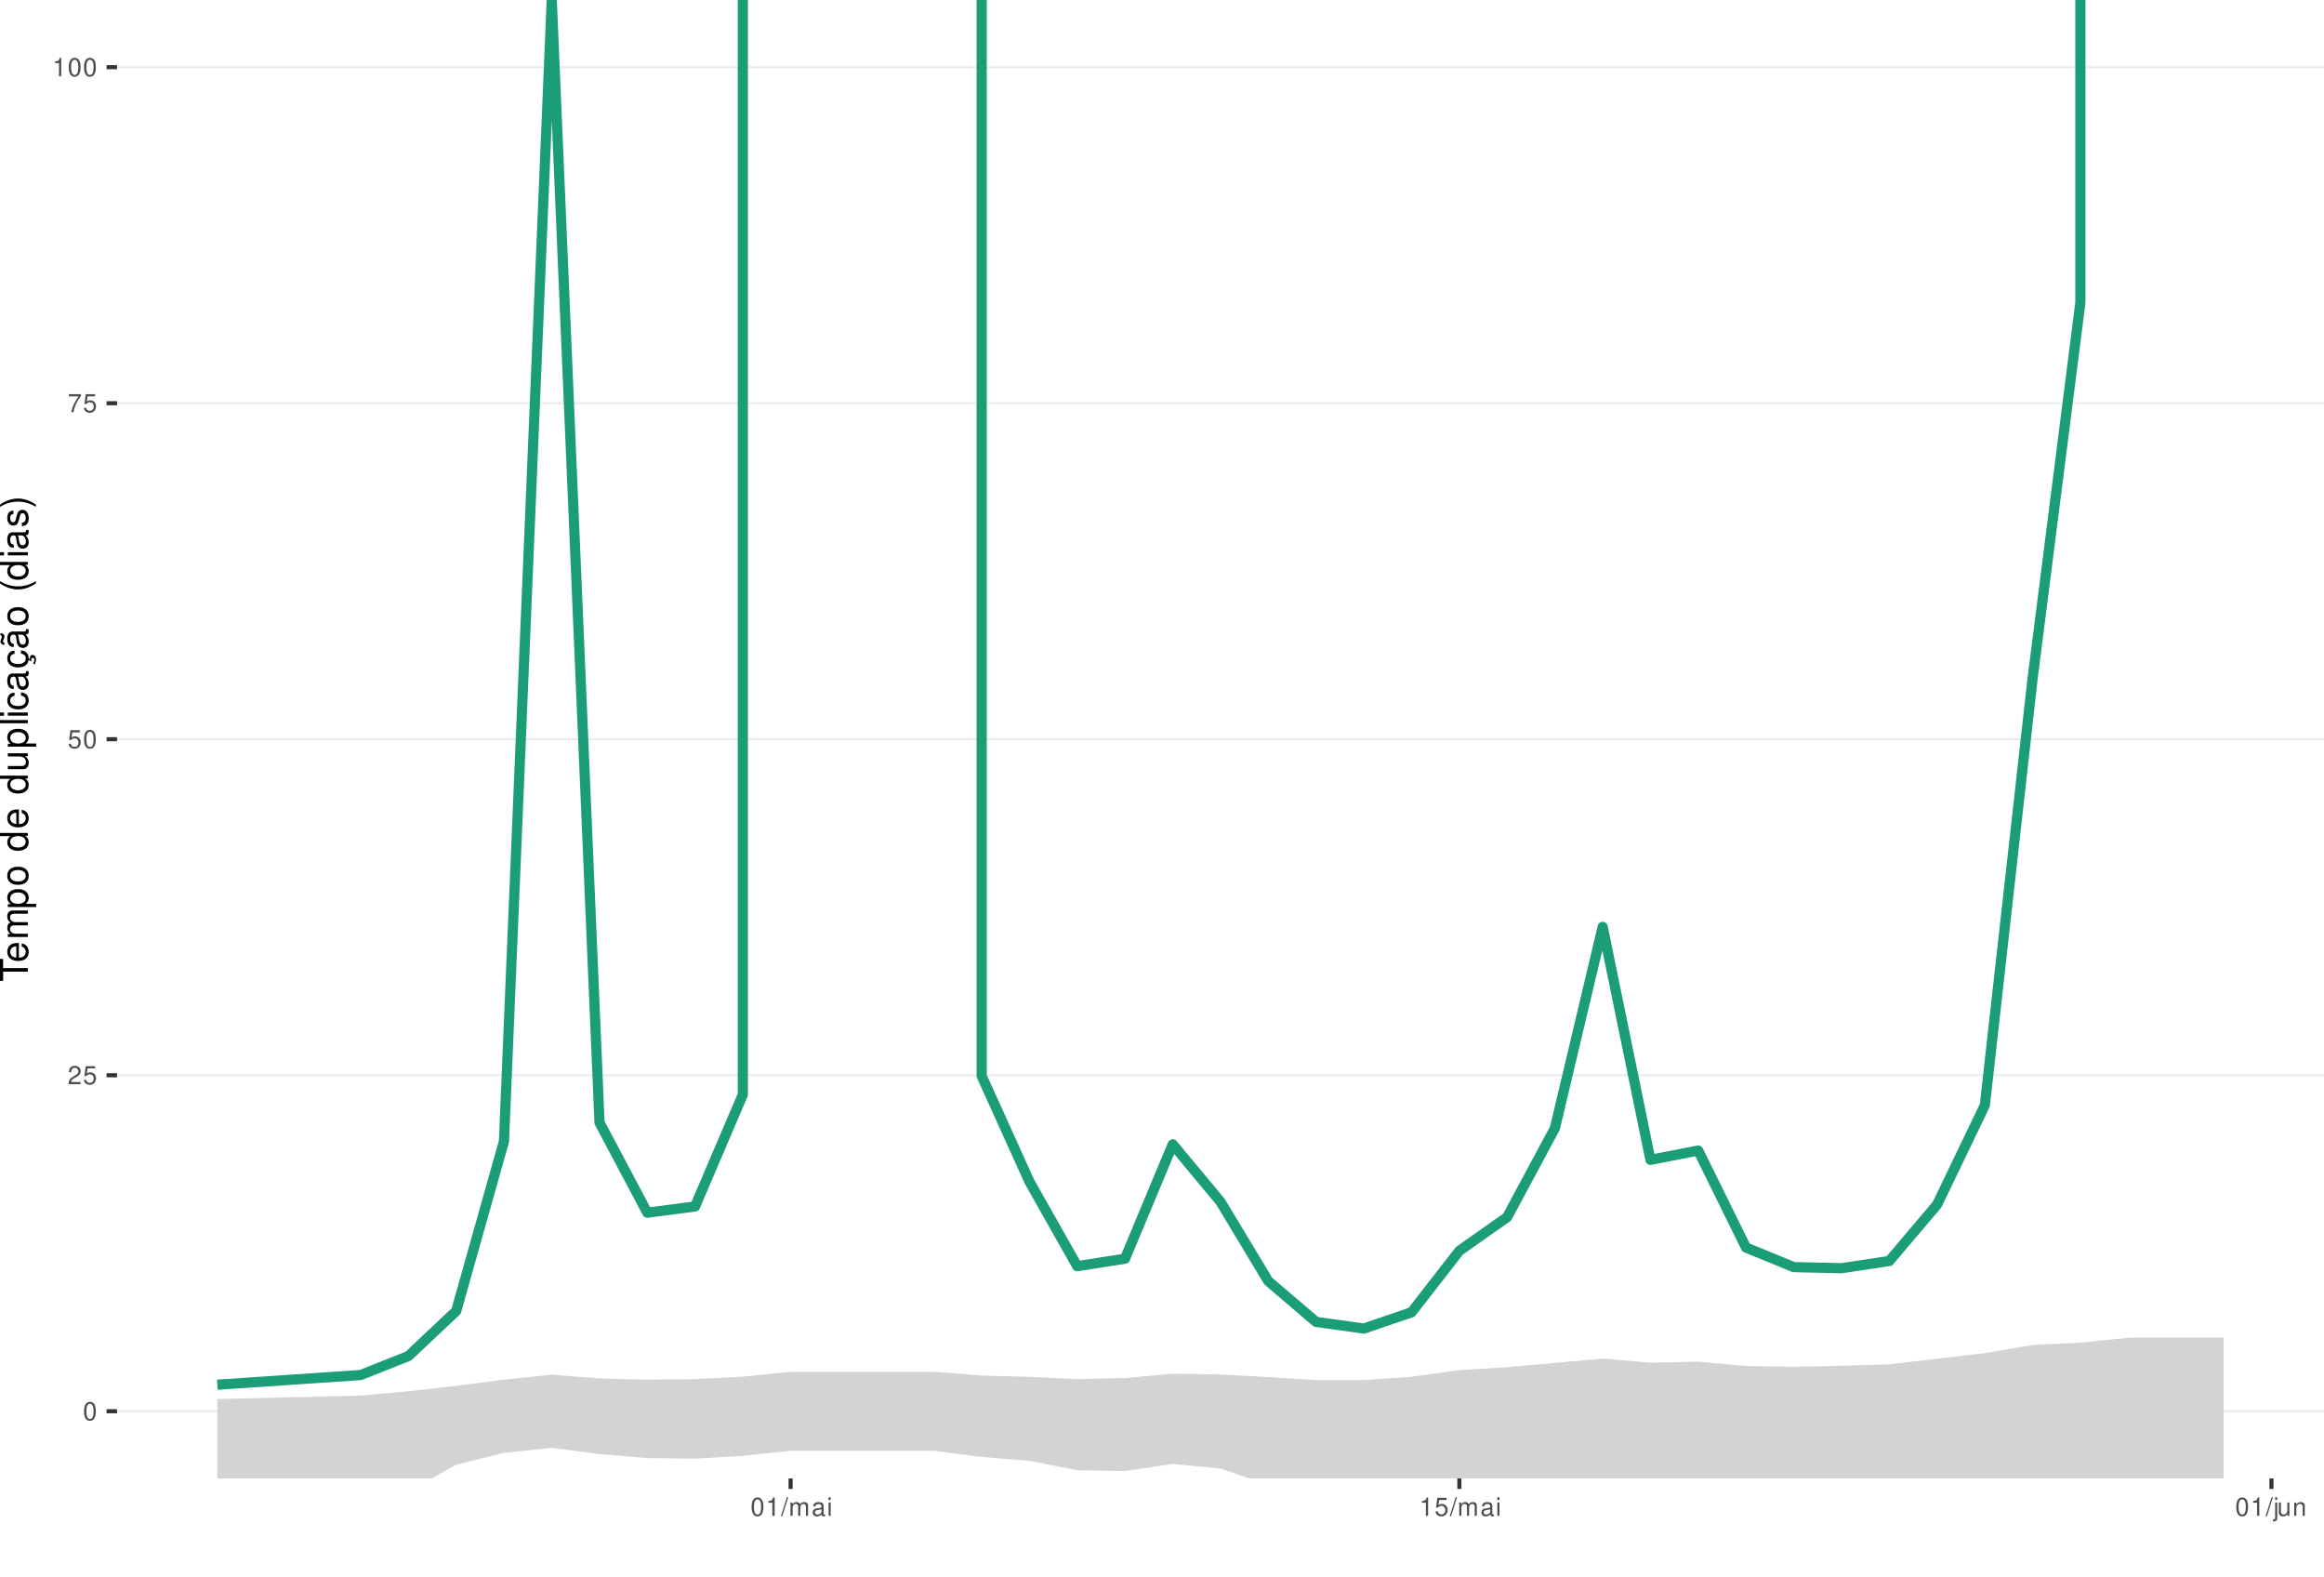
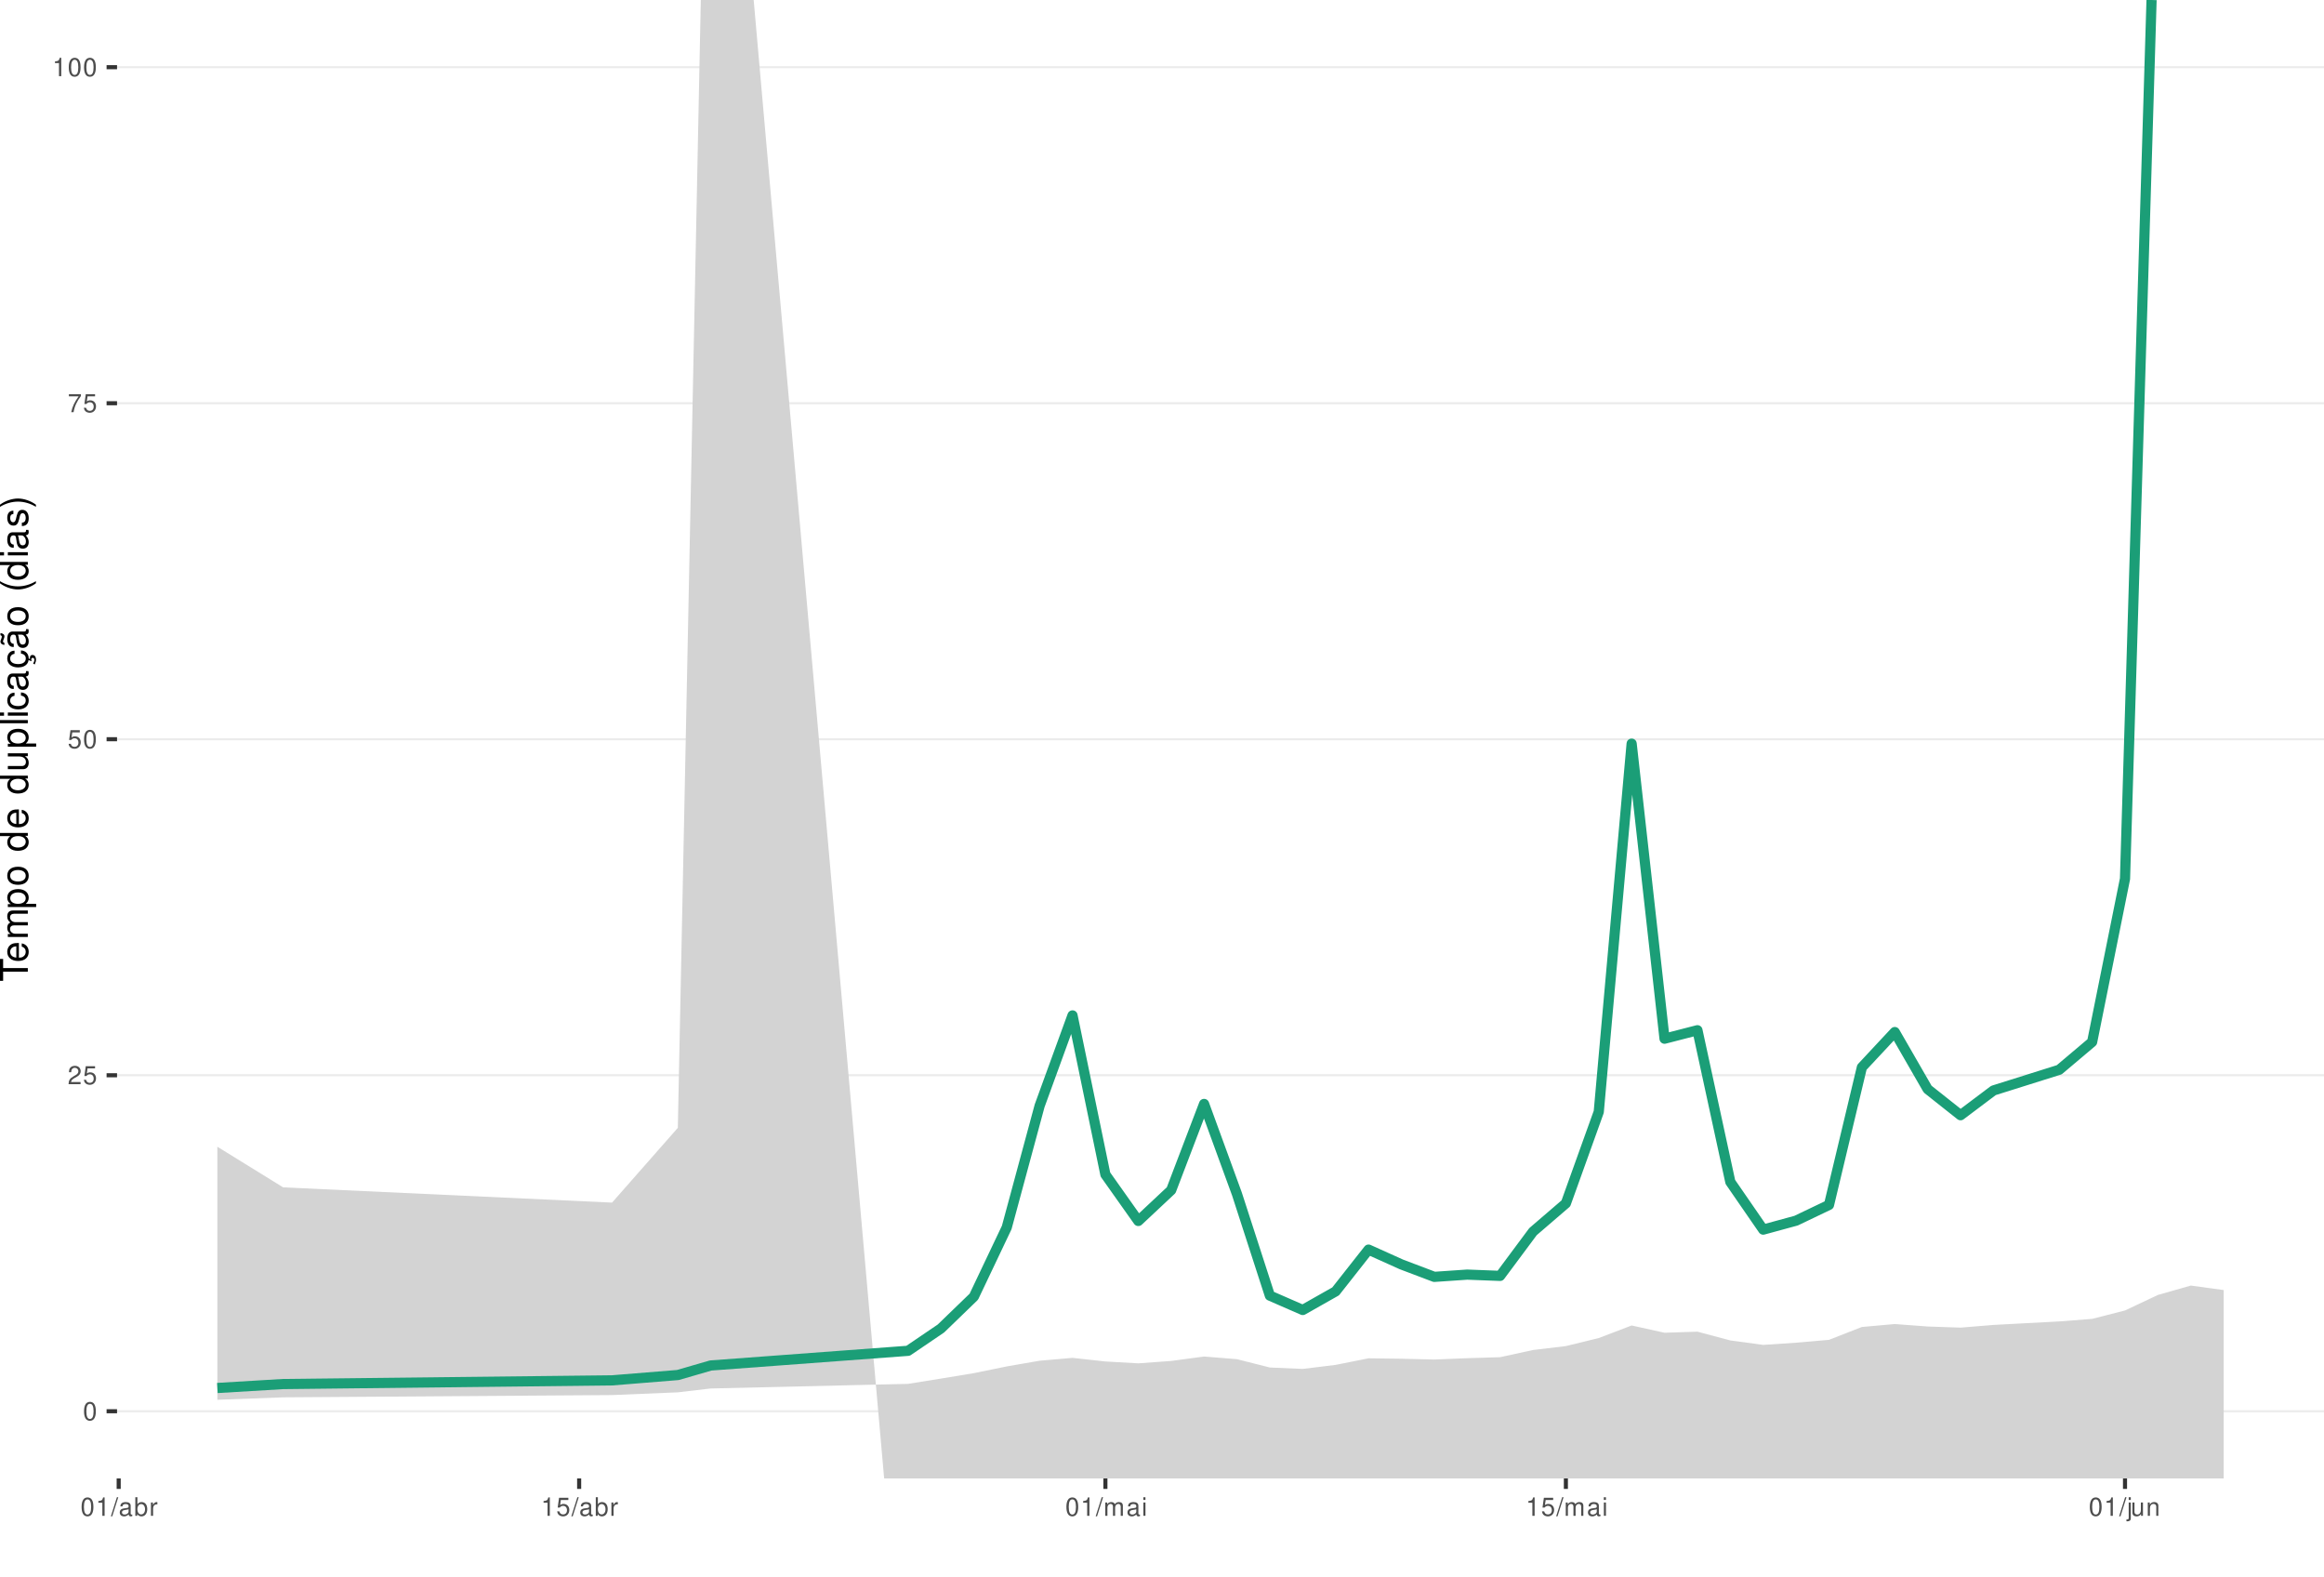
<svg xmlns="http://www.w3.org/2000/svg" xmlns:xlink="http://www.w3.org/1999/xlink" width="609pt" height="413pt" viewBox="0 0 609 413" version="1.1">
  <defs>
    <g>
      <symbol overflow="visible" id="glyph0-0">
        <path style="stroke:none;" d="" />
      </symbol>
      <symbol overflow="visible" id="glyph0-1">
        <path style="stroke:none;" d="M 1.828 -4.812 C 1.391 -4.812 0.984 -4.609 0.75 -4.281 C 0.438 -3.859 0.281 -3.219 0.281 -2.328 C 0.281 -0.703 0.812 0.156 1.828 0.156 C 2.828 0.156 3.375 -0.703 3.375 -2.297 C 3.375 -3.219 3.234 -3.844 2.922 -4.281 C 2.672 -4.625 2.281 -4.812 1.828 -4.812 Z M 1.828 -4.297 C 2.469 -4.297 2.781 -3.641 2.781 -2.344 C 2.781 -0.969 2.469 -0.328 1.812 -0.328 C 1.203 -0.328 0.891 -1 0.891 -2.328 C 0.891 -3.641 1.203 -4.297 1.828 -4.297 Z M 1.828 -4.297 " />
      </symbol>
      <symbol overflow="visible" id="glyph0-2">
        <path style="stroke:none;" d="M 3.375 -0.578 L 0.891 -0.578 C 0.938 -0.984 1.156 -1.234 1.734 -1.578 L 2.406 -1.953 C 3.062 -2.328 3.406 -2.812 3.406 -3.406 C 3.406 -3.812 3.234 -4.188 2.969 -4.438 C 2.688 -4.688 2.344 -4.812 1.891 -4.812 C 1.297 -4.812 0.844 -4.594 0.578 -4.188 C 0.422 -3.938 0.344 -3.641 0.328 -3.141 L 0.922 -3.141 C 0.938 -3.469 0.984 -3.672 1.062 -3.828 C 1.219 -4.125 1.516 -4.297 1.875 -4.297 C 2.406 -4.297 2.797 -3.906 2.797 -3.391 C 2.797 -3.016 2.578 -2.672 2.156 -2.438 L 1.547 -2.078 C 0.562 -1.516 0.281 -1.062 0.219 0 L 3.375 0 Z M 3.375 -0.578 " />
      </symbol>
      <symbol overflow="visible" id="glyph0-3">
        <path style="stroke:none;" d="M 3.172 -4.719 L 0.734 -4.719 L 0.375 -2.156 L 0.922 -2.156 C 1.188 -2.469 1.422 -2.594 1.797 -2.594 C 2.422 -2.594 2.812 -2.156 2.812 -1.453 C 2.812 -0.781 2.422 -0.359 1.781 -0.359 C 1.266 -0.359 0.953 -0.625 0.812 -1.156 L 0.234 -1.156 C 0.312 -0.766 0.375 -0.578 0.516 -0.406 C 0.781 -0.047 1.266 0.156 1.797 0.156 C 2.75 0.156 3.422 -0.547 3.422 -1.531 C 3.422 -2.469 2.797 -3.109 1.891 -3.109 C 1.562 -3.109 1.297 -3.016 1.016 -2.828 L 1.203 -4.141 L 3.172 -4.141 Z M 3.172 -4.719 " />
      </symbol>
      <symbol overflow="visible" id="glyph0-4">
        <path style="stroke:none;" d="M 3.469 -4.719 L 0.312 -4.719 L 0.312 -4.141 L 2.859 -4.141 C 1.734 -2.531 1.266 -1.547 0.922 0 L 1.547 0 C 1.797 -1.516 2.391 -2.812 3.469 -4.234 Z M 3.469 -4.719 " />
      </symbol>
      <symbol overflow="visible" id="glyph0-5">
        <path style="stroke:none;" d="M 1.719 -3.422 L 1.719 0 L 2.312 0 L 2.312 -4.812 L 1.922 -4.812 C 1.719 -4.078 1.578 -3.969 0.672 -3.859 L 0.672 -3.422 Z M 1.719 -3.422 " />
      </symbol>
      <symbol overflow="visible" id="glyph0-6">
        <path style="stroke:none;" d="M 1.531 -4.859 L -0.047 0.141 L 0.312 0.141 L 1.891 -4.859 Z M 1.531 -4.859 " />
      </symbol>
      <symbol overflow="visible" id="glyph0-7">
+         <path style="stroke:none;" d="M 3.562 -0.328 C 3.5 -0.312 3.469 -0.312 3.438 -0.312 C 3.25 -0.312 3.141 -0.406 3.141 -0.578 L 3.141 -2.641 C 3.141 -3.25 2.688 -3.594 1.828 -3.594 C 1.312 -3.594 0.906 -3.438 0.672 -3.188 C 0.516 -3 0.453 -2.797 0.438 -2.453 L 0.984 -2.453 C 1.031 -2.875 1.297 -3.078 1.812 -3.078 C 2.312 -3.078 2.594 -2.891 2.594 -2.562 L 2.594 -2.406 C 2.578 -2.172 2.469 -2.078 2.016 -2.031 C 1.219 -1.922 1.109 -1.891 0.891 -1.812 C 0.484 -1.641 0.281 -1.328 0.281 -0.875 C 0.281 -0.25 0.719 0.156 1.422 0.156 C 1.859 0.156 2.219 0 2.609 -0.359 C 2.656 0 2.828 0.156 3.188 0.156 C 3.297 0.156 3.375 0.141 3.562 0.094 Z M 2.594 -1.094 C 2.594 -0.906 2.531 -0.797 2.375 -0.641 C 2.141 -0.438 1.875 -0.328 1.547 -0.328 C 1.109 -0.328 0.859 -0.547 0.859 -0.891 C 0.859 -1.266 1.094 -1.438 1.703 -1.531 C 2.297 -1.609 2.406 -1.641 2.594 -1.719 Z M 2.594 -1.094 " />
+       </symbol>
+       <symbol overflow="visible" id="glyph0-8">
+         <path style="stroke:none;" d="M 0.359 -4.859 L 0.359 0 L 0.859 0 L 0.859 -0.453 C 1.125 -0.047 1.484 0.156 1.969 0.156 C 2.875 0.156 3.484 -0.594 3.484 -1.75 C 3.484 -2.891 2.922 -3.594 1.984 -3.594 C 1.516 -3.594 1.172 -3.406 0.906 -3.016 L 0.906 -4.859 Z M 1.891 -3.062 C 2.5 -3.062 2.906 -2.531 2.906 -1.703 C 2.906 -0.906 2.484 -0.359 1.891 -0.359 C 1.297 -0.359 0.906 -0.906 0.906 -1.719 C 0.906 -2.531 1.297 -3.062 1.891 -3.062 Z M 1.891 -3.062 " />
+       </symbol>
+       <symbol overflow="visible" id="glyph0-9">
+         <path style="stroke:none;" d="M 0.453 -3.484 L 0.453 0 L 1.016 0 L 1.016 -1.812 C 1.031 -2.656 1.375 -3.016 2.141 -3 L 2.141 -3.562 C 2.047 -3.578 1.984 -3.594 1.922 -3.594 C 1.562 -3.594 1.297 -3.375 0.969 -2.859 L 0.969 -3.484 Z M 0.453 -3.484 " />
+       </symbol>
+       <symbol overflow="visible" id="glyph0-10">
        <path style="stroke:none;" d="M 0.469 -3.484 L 0.469 0 L 1.031 0 L 1.031 -2.188 C 1.031 -2.703 1.391 -3.109 1.844 -3.109 C 2.25 -3.109 2.484 -2.844 2.484 -2.406 L 2.484 0 L 3.047 0 L 3.047 -2.188 C 3.047 -2.703 3.422 -3.109 3.875 -3.109 C 4.266 -3.109 4.516 -2.844 4.516 -2.406 L 4.516 0 L 5.078 0 L 5.078 -2.609 C 5.078 -3.234 4.719 -3.594 4.062 -3.594 C 3.594 -3.594 3.312 -3.453 2.984 -3.062 C 2.781 -3.422 2.5 -3.594 2.047 -3.594 C 1.578 -3.594 1.266 -3.422 0.984 -3 L 0.984 -3.484 Z M 0.469 -3.484 " />
      </symbol>
-       <symbol overflow="visible" id="glyph0-8">
-         <path style="stroke:none;" d="M 3.562 -0.328 C 3.5 -0.312 3.469 -0.312 3.438 -0.312 C 3.25 -0.312 3.141 -0.406 3.141 -0.578 L 3.141 -2.641 C 3.141 -3.25 2.688 -3.594 1.828 -3.594 C 1.312 -3.594 0.906 -3.438 0.672 -3.188 C 0.516 -3 0.453 -2.797 0.438 -2.453 L 0.984 -2.453 C 1.031 -2.875 1.297 -3.078 1.812 -3.078 C 2.312 -3.078 2.594 -2.891 2.594 -2.562 L 2.594 -2.406 C 2.578 -2.172 2.469 -2.078 2.016 -2.031 C 1.219 -1.922 1.109 -1.891 0.891 -1.812 C 0.484 -1.641 0.281 -1.328 0.281 -0.875 C 0.281 -0.25 0.719 0.156 1.422 0.156 C 1.859 0.156 2.219 0 2.609 -0.359 C 2.656 0 2.828 0.156 3.188 0.156 C 3.297 0.156 3.375 0.141 3.562 0.094 Z M 2.594 -1.094 C 2.594 -0.906 2.531 -0.797 2.375 -0.641 C 2.141 -0.438 1.875 -0.328 1.547 -0.328 C 1.109 -0.328 0.859 -0.547 0.859 -0.891 C 0.859 -1.266 1.094 -1.438 1.703 -1.531 C 2.297 -1.609 2.406 -1.641 2.594 -1.719 Z M 2.594 -1.094 " />
-       </symbol>
-       <symbol overflow="visible" id="glyph0-9">
+       <symbol overflow="visible" id="glyph0-11">
        <path style="stroke:none;" d="M 1 -3.484 L 0.453 -3.484 L 0.453 0 L 1 0 Z M 1 -4.859 L 0.438 -4.859 L 0.438 -4.156 L 1 -4.156 Z M 1 -4.859 " />
      </symbol>
-       <symbol overflow="visible" id="glyph0-10">
+       <symbol overflow="visible" id="glyph0-12">
        <path style="stroke:none;" d="M 0.469 -3.484 L 0.469 0.5 C 0.469 0.859 0.359 0.969 0.016 0.969 C -0.031 0.969 -0.047 0.969 -0.125 0.953 L -0.125 1.438 C -0.047 1.438 -0.016 1.453 0.062 1.453 C 0.688 1.453 1.016 1.203 1.016 0.719 L 1.016 -3.484 Z M 1.016 -4.859 L 0.469 -4.859 L 0.469 -4.156 L 1.016 -4.156 Z M 1.016 -4.859 " />
      </symbol>
-       <symbol overflow="visible" id="glyph0-11">
+       <symbol overflow="visible" id="glyph0-13">
        <path style="stroke:none;" d="M 3.203 0 L 3.203 -3.484 L 2.656 -3.484 L 2.656 -1.516 C 2.656 -0.797 2.281 -0.328 1.703 -0.328 C 1.266 -0.328 0.984 -0.594 0.984 -1.016 L 0.984 -3.484 L 0.438 -3.484 L 0.438 -0.797 C 0.438 -0.219 0.859 0.156 1.547 0.156 C 2.062 0.156 2.391 -0.031 2.703 -0.484 L 2.703 0 Z M 3.203 0 " />
      </symbol>
-       <symbol overflow="visible" id="glyph0-12">
+       <symbol overflow="visible" id="glyph0-14">
        <path style="stroke:none;" d="M 0.469 -3.484 L 0.469 0 L 1.031 0 L 1.031 -1.922 C 1.031 -2.641 1.391 -3.109 1.969 -3.109 C 2.406 -3.109 2.688 -2.828 2.688 -2.422 L 2.688 0 L 3.234 0 L 3.234 -2.641 C 3.234 -3.219 2.812 -3.594 2.141 -3.594 C 1.625 -3.594 1.281 -3.391 0.984 -2.906 L 0.984 -3.484 Z M 0.469 -3.484 " />
      </symbol>
      <symbol overflow="visible" id="glyph1-0">
        <path style="stroke:none;" d="" />
      </symbol>
      <symbol overflow="visible" id="glyph1-1">
        <path style="stroke:none;" d="M -6.469 -3.547 L -6.469 -5.938 L -7.297 -5.938 L -7.297 -0.203 L -6.469 -0.203 L -6.469 -2.609 L 0 -2.609 L 0 -3.547 Z M -6.469 -3.547 " />
      </symbol>
      <symbol overflow="visible" id="glyph1-2">
        <path style="stroke:none;" d="M -2.344 -5.125 C -3.141 -5.125 -3.625 -5.062 -4.016 -4.922 C -4.875 -4.578 -5.391 -3.781 -5.391 -2.797 C -5.391 -1.344 -4.281 -0.406 -2.547 -0.406 C -0.812 -0.406 0.234 -1.297 0.234 -2.781 C 0.234 -3.984 -0.453 -4.812 -1.594 -5.016 L -1.594 -4.188 C -0.906 -3.953 -0.547 -3.484 -0.547 -2.812 C -0.547 -2.281 -0.781 -1.828 -1.219 -1.547 C -1.516 -1.344 -1.812 -1.281 -2.344 -1.266 Z M -3.016 -1.297 C -3.984 -1.359 -4.625 -1.953 -4.625 -2.797 C -4.625 -3.641 -3.953 -4.234 -3.016 -4.234 Z M -3.016 -1.297 " />
      </symbol>
      <symbol overflow="visible" id="glyph1-3">
        <path style="stroke:none;" d="M -5.234 -0.703 L 0 -0.703 L 0 -1.547 L -3.297 -1.547 C -4.047 -1.547 -4.656 -2.094 -4.656 -2.766 C -4.656 -3.391 -4.281 -3.734 -3.609 -3.734 L 0 -3.734 L 0 -4.578 L -3.297 -4.578 C -4.047 -4.578 -4.656 -5.125 -4.656 -5.812 C -4.656 -6.422 -4.266 -6.781 -3.609 -6.781 L 0 -6.781 L 0 -7.625 L -3.938 -7.625 C -4.875 -7.625 -5.391 -7.078 -5.391 -6.094 C -5.391 -5.406 -5.188 -4.984 -4.594 -4.484 C -5.156 -4.188 -5.391 -3.766 -5.391 -3.078 C -5.391 -2.375 -5.125 -1.906 -4.5 -1.469 L -5.234 -1.469 Z M -5.234 -0.703 " />
      </symbol>
      <symbol overflow="visible" id="glyph1-4">
        <path style="stroke:none;" d="M 2.188 -0.547 L 2.188 -1.375 L -0.547 -1.375 C -0.016 -1.812 0.234 -2.312 0.234 -2.984 C 0.234 -4.344 -0.859 -5.234 -2.531 -5.234 C -4.297 -5.234 -5.391 -4.375 -5.391 -2.984 C -5.391 -2.266 -5.062 -1.703 -4.453 -1.312 L -5.234 -1.312 L -5.234 -0.547 Z M -4.609 -2.844 C -4.609 -3.766 -3.797 -4.359 -2.547 -4.359 C -1.359 -4.359 -0.547 -3.75 -0.547 -2.844 C -0.547 -1.953 -1.344 -1.375 -2.578 -1.375 C -3.812 -1.375 -4.609 -1.953 -4.609 -2.844 Z M -4.609 -2.844 " />
      </symbol>
      <symbol overflow="visible" id="glyph1-5">
        <path style="stroke:none;" d="M -5.391 -2.719 C -5.391 -1.234 -4.344 -0.359 -2.578 -0.359 C -0.812 -0.359 0.234 -1.234 0.234 -2.734 C 0.234 -4.203 -0.812 -5.094 -2.547 -5.094 C -4.359 -5.094 -5.391 -4.234 -5.391 -2.719 Z M -4.625 -2.734 C -4.625 -3.672 -3.844 -4.234 -2.547 -4.234 C -1.312 -4.234 -0.547 -3.656 -0.547 -2.734 C -0.547 -1.797 -1.312 -1.234 -2.578 -1.234 C -3.844 -1.234 -4.625 -1.797 -4.625 -2.734 Z M -4.625 -2.734 " />
      </symbol>
      <symbol overflow="visible" id="glyph1-6">
        <path style="stroke:none;" d="" />
      </symbol>
      <symbol overflow="visible" id="glyph1-7">
        <path style="stroke:none;" d="M -7.297 -4.953 L -7.297 -4.125 L -4.578 -4.125 C -5.109 -3.766 -5.391 -3.203 -5.391 -2.516 C -5.391 -1.156 -4.297 -0.266 -2.625 -0.266 C -0.859 -0.266 0.234 -1.125 0.234 -2.547 C 0.234 -3.266 -0.047 -3.766 -0.688 -4.203 L 0 -4.203 L 0 -4.953 Z M -4.609 -2.656 C -4.609 -3.547 -3.812 -4.125 -2.562 -4.125 C -1.344 -4.125 -0.547 -3.547 -0.547 -2.656 C -0.547 -1.734 -1.359 -1.125 -2.578 -1.125 C -3.797 -1.125 -4.609 -1.734 -4.609 -2.656 Z M -4.609 -2.656 " />
      </symbol>
      <symbol overflow="visible" id="glyph1-8">
        <path style="stroke:none;" d="M 0 -4.812 L -5.234 -4.812 L -5.234 -3.984 L -2.266 -3.984 C -1.203 -3.984 -0.5 -3.438 -0.5 -2.562 C -0.5 -1.906 -0.906 -1.484 -1.531 -1.484 L -5.234 -1.484 L -5.234 -0.656 L -1.203 -0.656 C -0.328 -0.656 0.234 -1.297 0.234 -2.312 C 0.234 -3.094 -0.047 -3.578 -0.734 -4.062 L 0 -4.062 Z M 0 -4.812 " />
      </symbol>
      <symbol overflow="visible" id="glyph1-9">
        <path style="stroke:none;" d="M -7.297 -1.516 L -7.297 -0.688 L 0 -0.688 L 0 -1.516 Z M -7.297 -1.516 " />
      </symbol>
      <symbol overflow="visible" id="glyph1-10">
        <path style="stroke:none;" d="M -5.234 -1.5 L -5.234 -0.672 L 0 -0.672 L 0 -1.5 Z M -7.297 -1.5 L -7.297 -0.656 L -6.234 -0.656 L -6.234 -1.5 Z M -7.297 -1.5 " />
      </symbol>
      <symbol overflow="visible" id="glyph1-11">
        <path style="stroke:none;" d="M -3.484 -4.703 C -3.984 -4.672 -4.312 -4.562 -4.609 -4.359 C -5.094 -4 -5.391 -3.375 -5.391 -2.641 C -5.391 -1.219 -4.266 -0.312 -2.531 -0.312 C -0.844 -0.312 0.234 -1.203 0.234 -2.625 C 0.234 -3.875 -0.516 -4.672 -1.797 -4.766 L -1.797 -3.938 C -0.953 -3.797 -0.547 -3.359 -0.547 -2.656 C -0.547 -1.734 -1.297 -1.188 -2.531 -1.188 C -3.844 -1.188 -4.625 -1.719 -4.625 -2.625 C -4.625 -3.328 -4.203 -3.766 -3.484 -3.875 Z M -3.484 -4.703 " />
      </symbol>
      <symbol overflow="visible" id="glyph1-12">
        <path style="stroke:none;" d="M -0.484 -5.344 C -0.469 -5.266 -0.469 -5.219 -0.469 -5.172 C -0.469 -4.875 -0.625 -4.719 -0.875 -4.719 L -3.953 -4.719 C -4.891 -4.719 -5.391 -4.047 -5.391 -2.75 C -5.391 -1.984 -5.172 -1.375 -4.781 -1.016 C -4.516 -0.766 -4.203 -0.672 -3.688 -0.656 L -3.688 -1.484 C -4.328 -1.562 -4.625 -1.938 -4.625 -2.719 C -4.625 -3.484 -4.344 -3.891 -3.844 -3.891 L -3.625 -3.891 C -3.266 -3.875 -3.125 -3.703 -3.047 -3.016 C -2.891 -1.844 -2.844 -1.656 -2.719 -1.344 C -2.453 -0.734 -2 -0.422 -1.312 -0.422 C -0.375 -0.422 0.234 -1.078 0.234 -2.141 C 0.234 -2.797 0 -3.328 -0.547 -3.922 C 0 -3.984 0.234 -4.234 0.234 -4.781 C 0.234 -4.953 0.203 -5.062 0.141 -5.344 Z M -1.656 -3.891 C -1.375 -3.891 -1.203 -3.812 -0.969 -3.562 C -0.656 -3.219 -0.5 -2.812 -0.5 -2.312 C -0.5 -1.672 -0.812 -1.297 -1.344 -1.297 C -1.891 -1.297 -2.172 -1.656 -2.297 -2.547 C -2.422 -3.438 -2.453 -3.609 -2.594 -3.891 Z M -1.656 -3.891 " />
      </symbol>
      <symbol overflow="visible" id="glyph1-13">
        <path style="stroke:none;" d="M 0.234 -2.641 C 0.234 -3.875 -0.547 -4.703 -1.797 -4.766 L -1.797 -3.938 C -0.953 -3.797 -0.531 -3.359 -0.531 -2.656 C -0.531 -1.734 -1.281 -1.188 -2.516 -1.188 C -3.844 -1.188 -4.625 -1.719 -4.625 -2.625 C -4.625 -3.328 -4.203 -3.766 -3.484 -3.875 L -3.484 -4.703 C -3.984 -4.672 -4.312 -4.562 -4.609 -4.359 C -5.094 -4 -5.391 -3.375 -5.391 -2.641 C -5.391 -1.219 -4.266 -0.312 -2.531 -0.312 C -1.469 -0.312 -0.625 -0.672 -0.156 -1.312 C 0.047 -1.594 0.125 -1.812 0.203 -2.25 L 0.922 -1.938 L 0.984 -2.062 C 0.938 -2.188 0.906 -2.25 0.906 -2.375 C 0.906 -2.656 1.047 -2.828 1.281 -2.828 C 1.547 -2.828 1.734 -2.594 1.734 -2.297 C 1.734 -2.031 1.672 -1.844 1.438 -1.406 L 1.406 -1.312 L 1.812 -1.094 C 2.078 -1.75 2.141 -1.953 2.141 -2.344 C 2.141 -3.109 1.781 -3.578 1.203 -3.578 C 0.781 -3.578 0.547 -3.297 0.547 -2.797 C 0.547 -2.703 0.547 -2.641 0.562 -2.516 Z M 0.234 -2.641 " />
      </symbol>
      <symbol overflow="visible" id="glyph1-14">
        <path style="stroke:none;" d="M -0.484 -5.344 C -0.469 -5.266 -0.469 -5.219 -0.469 -5.172 C -0.469 -4.875 -0.625 -4.719 -0.875 -4.719 L -3.953 -4.719 C -4.891 -4.719 -5.391 -4.047 -5.391 -2.75 C -5.391 -1.984 -5.172 -1.375 -4.781 -1.016 C -4.516 -0.766 -4.203 -0.672 -3.688 -0.656 L -3.688 -1.484 C -4.328 -1.562 -4.625 -1.938 -4.625 -2.719 C -4.625 -3.484 -4.344 -3.891 -3.844 -3.891 L -3.625 -3.891 C -3.266 -3.875 -3.125 -3.703 -3.047 -3.016 C -2.891 -1.844 -2.844 -1.656 -2.719 -1.344 C -2.453 -0.734 -2 -0.422 -1.312 -0.422 C -0.375 -0.422 0.234 -1.078 0.234 -2.141 C 0.234 -2.797 0 -3.328 -0.547 -3.922 C 0 -3.984 0.234 -4.234 0.234 -4.781 C 0.234 -4.953 0.203 -5.062 0.141 -5.344 Z M -1.656 -3.891 C -1.375 -3.891 -1.203 -3.812 -0.969 -3.562 C -0.656 -3.219 -0.5 -2.812 -0.5 -2.312 C -0.5 -1.672 -0.812 -1.297 -1.344 -1.297 C -1.891 -1.297 -2.172 -1.656 -2.297 -2.547 C -2.422 -3.438 -2.453 -3.609 -2.594 -3.891 Z M -7.172 -3.75 C -6.922 -3.672 -6.812 -3.547 -6.812 -3.375 C -6.812 -3.25 -6.875 -2.984 -6.984 -2.734 C -7.156 -2.312 -7.172 -2.25 -7.172 -2.047 C -7.172 -1.594 -6.797 -1.297 -6.141 -1.188 L -6.141 -1.766 C -6.375 -1.812 -6.5 -1.938 -6.5 -2.094 C -6.5 -2.203 -6.469 -2.344 -6.375 -2.578 C -6.156 -3.156 -6.125 -3.234 -6.125 -3.438 C -6.125 -3.922 -6.484 -4.219 -7.172 -4.312 Z M -7.172 -3.75 " />
      </symbol>
      <symbol overflow="visible" id="glyph1-15">
        <path style="stroke:none;" d="M -7.297 -2.359 C -5.984 -1.359 -4.156 -0.734 -2.594 -0.734 C -1.016 -0.734 0.812 -1.359 2.125 -2.359 L 2.125 -2.906 C 0.688 -2.031 -0.984 -1.547 -2.594 -1.547 C -4.188 -1.547 -5.875 -2.031 -7.297 -2.906 Z M -7.297 -2.359 " />
      </symbol>
      <symbol overflow="visible" id="glyph1-16">
        <path style="stroke:none;" d="M -3.781 -4.375 C -4.812 -4.375 -5.391 -3.688 -5.391 -2.484 C -5.391 -1.266 -4.766 -0.469 -3.797 -0.469 C -2.969 -0.469 -2.578 -0.891 -2.281 -2.125 L -2.094 -2.906 C -1.953 -3.484 -1.734 -3.719 -1.375 -3.719 C -0.875 -3.719 -0.547 -3.234 -0.547 -2.5 C -0.547 -2.047 -0.672 -1.672 -0.891 -1.453 C -1.047 -1.328 -1.188 -1.266 -1.562 -1.219 L -1.562 -0.344 C -0.344 -0.375 0.234 -1.062 0.234 -2.438 C 0.234 -3.75 -0.422 -4.594 -1.438 -4.594 C -2.203 -4.594 -2.641 -4.156 -2.891 -3.109 L -3.078 -2.312 C -3.234 -1.625 -3.453 -1.344 -3.828 -1.344 C -4.312 -1.344 -4.625 -1.766 -4.625 -2.453 C -4.625 -3.125 -4.328 -3.484 -3.781 -3.5 Z M -3.781 -4.375 " />
      </symbol>
      <symbol overflow="visible" id="glyph1-17">
        <path style="stroke:none;" d="M 2.125 -0.938 C 0.812 -1.938 -1.016 -2.562 -2.578 -2.562 C -4.156 -2.562 -5.984 -1.938 -7.297 -0.938 L -7.297 -0.375 C -5.859 -1.266 -4.188 -1.75 -2.578 -1.75 C -0.984 -1.75 0.703 -1.266 2.125 -0.375 Z M 2.125 -0.938 " />
      </symbol>
    </g>
    <clipPath id="clip1">
      <path d="M 30.672 0 L 609 0 L 609 387.328 L 30.672 387.328 Z M 30.672 0 " />
    </clipPath>
    <clipPath id="clip2">
      <path d="M 30.672 369 L 609 369 L 609 370 L 30.672 370 Z M 30.672 369 " />
    </clipPath>
    <clipPath id="clip3">
      <path d="M 30.672 281 L 609 281 L 609 282 L 30.672 282 Z M 30.672 281 " />
    </clipPath>
    <clipPath id="clip4">
      <path d="M 30.672 193 L 609 193 L 609 194 L 30.672 194 Z M 30.672 193 " />
    </clipPath>
    <clipPath id="clip5">
      <path d="M 30.672 105 L 609 105 L 609 106 L 30.672 106 Z M 30.672 105 " />
    </clipPath>
    <clipPath id="clip6">
      <path d="M 30.672 17 L 609 17 L 609 18 L 30.672 18 Z M 30.672 17 " />
    </clipPath>
    <clipPath id="clip7">
-       <path d="M 56 350 L 583 350 L 583 387.328 L 56 387.328 Z M 56 350 " />
+       <path d="M 56 0 L 583 0 L 583 387.328 L 56 387.328 Z M 56 0 " />
    </clipPath>
  </defs>
  <g id="surface51">
    <rect x="0" y="0" width="609" height="413" style="fill:rgb(100%,100%,100%);fill-opacity:1;stroke:none;" />
    <rect x="0" y="0" width="609" height="413" style="fill:rgb(100%,100%,100%);fill-opacity:1;stroke:none;" />
    <path style="fill:none;stroke-width:1.067;stroke-linecap:round;stroke-linejoin:round;stroke:rgb(100%,100%,100%);stroke-opacity:1;stroke-miterlimit:10;" d="M 0 413 L 609 413 L 609 0 L 0 0 Z M 0 413 " />
    <g clip-path="url(#clip1)" clip-rule="nonzero">
      <path style=" stroke:none;fill-rule:nonzero;fill:rgb(100%,100%,100%);fill-opacity:1;" d="M 30.672 387.328 L 609 387.328 L 609 0 L 30.672 0 Z M 30.672 387.328 " />
    </g>
    <g clip-path="url(#clip2)" clip-rule="nonzero">
      <path style="fill:none;stroke-width:0.533;stroke-linecap:butt;stroke-linejoin:round;stroke:rgb(92.157%,92.157%,92.157%);stroke-opacity:1;stroke-miterlimit:10;" d="M 30.672 369.723 L 609 369.723 " />
    </g>
    <g clip-path="url(#clip3)" clip-rule="nonzero">
      <path style="fill:none;stroke-width:0.533;stroke-linecap:butt;stroke-linejoin:round;stroke:rgb(92.157%,92.157%,92.157%);stroke-opacity:1;stroke-miterlimit:10;" d="M 30.672 281.695 L 609 281.695 " />
    </g>
    <g clip-path="url(#clip4)" clip-rule="nonzero">
      <path style="fill:none;stroke-width:0.533;stroke-linecap:butt;stroke-linejoin:round;stroke:rgb(92.157%,92.157%,92.157%);stroke-opacity:1;stroke-miterlimit:10;" d="M 30.672 193.664 L 609 193.664 " />
    </g>
    <g clip-path="url(#clip5)" clip-rule="nonzero">
      <path style="fill:none;stroke-width:0.533;stroke-linecap:butt;stroke-linejoin:round;stroke:rgb(92.157%,92.157%,92.157%);stroke-opacity:1;stroke-miterlimit:10;" d="M 30.672 105.637 L 609 105.637 " />
    </g>
    <g clip-path="url(#clip6)" clip-rule="nonzero">
      <path style="fill:none;stroke-width:0.533;stroke-linecap:butt;stroke-linejoin:round;stroke:rgb(92.157%,92.157%,92.157%);stroke-opacity:1;stroke-miterlimit:10;" d="M 30.672 17.605 L 609 17.605 " />
    </g>
    <g clip-path="url(#clip7)" clip-rule="nonzero">
-       <path style=" stroke:none;fill-rule:nonzero;fill:rgb(82.745%,82.745%,82.745%);fill-opacity:1;" d="M 93.758 413 L 94.512 411.449 L 107.031 390.762 L 119.547 383.711 L 132.066 380.621 L 144.586 379.301 L 157.102 380.938 L 169.621 382 L 182.137 382.145 L 194.656 381.395 L 207.176 380.078 L 244.727 380.078 L 257.246 381.688 L 269.766 382.715 L 282.281 385.16 L 294.801 385.395 L 307.316 383.516 L 319.836 384.742 L 332.355 388.988 L 344.871 397.918 L 357.391 404.676 L 369.906 400.438 L 382.426 392.125 L 394.941 391.062 L 407.461 389.055 L 419.98 387.418 L 432.496 390.57 L 445.016 390.832 L 457.531 396.555 L 470.051 400.535 L 482.57 402.883 L 495.086 402.992 L 507.605 397.926 L 520.121 394.406 L 532.641 390.941 L 545.16 390.266 L 557.676 388.98 L 582.711 388.98 L 582.711 350.465 L 557.676 350.465 L 545.16 351.742 L 532.641 352.367 L 520.121 354.488 L 507.605 355.965 L 495.086 357.418 L 482.57 357.812 L 470.051 358.082 L 457.531 357.867 L 445.016 356.727 L 432.496 357.008 L 419.98 355.918 L 407.461 357.062 L 394.941 358.18 L 382.426 358.945 L 369.906 360.688 L 357.391 361.547 L 344.871 361.543 L 332.355 360.762 L 319.836 360.082 L 307.316 359.887 L 294.801 361.02 L 282.281 361.285 L 269.766 360.711 L 257.246 360.367 L 244.727 359.367 L 207.176 359.367 L 194.656 360.664 L 182.137 361.301 L 169.621 361.453 L 157.102 361.125 L 144.586 360.145 L 132.066 361.445 L 119.547 363.059 L 107.031 364.48 L 94.512 365.621 L 56.957 366.527 L 56.957 413 Z M 93.758 413 " />
-     </g>
-     <path style="fill:none;stroke-width:2.667;stroke-linecap:butt;stroke-linejoin:round;stroke:rgb(10.588%,61.961%,46.667%);stroke-opacity:1;stroke-miterlimit:10;" d="M 56.957 362.766 L 94.512 360.23 L 107.031 355.258 L 119.547 343.461 L 132.066 298.98 L 144.586 0 L 157.102 294.094 L 169.621 317.703 L 182.137 316.074 L 194.656 286.77 L 194.656 0 " />
-     <path style="fill:none;stroke-width:2.667;stroke-linecap:butt;stroke-linejoin:round;stroke:rgb(10.588%,61.961%,46.667%);stroke-opacity:1;stroke-miterlimit:10;" d="M 257.246 0 L 257.246 281.887 L 269.766 309.562 L 282.281 331.715 L 294.801 329.762 L 307.316 299.793 L 319.836 314.855 L 332.355 335.629 L 344.871 346.312 L 357.391 348.062 L 369.906 343.789 L 382.426 327.684 L 394.941 318.867 L 407.461 295.562 L 419.98 242.828 L 432.496 303.863 L 445.016 301.422 L 457.531 326.828 L 470.051 331.961 L 482.57 332.242 L 495.086 330.363 L 507.605 315.586 L 520.121 289.562 L 532.641 177.734 L 545.16 79.289 L 545.16 0 " />
+       <path style=" stroke:none;fill-rule:nonzero;fill:rgb(82.745%,82.745%,82.745%);fill-opacity:1;" d="M 56.957 300.422 L 74.195 311.066 L 160.387 315.062 L 177.625 295.473 L 183.645 0 L 197.5 0 L 233.957 413 L 246.449 413 L 246.574 412.332 L 255.195 400.223 L 263.812 392.887 L 272.43 389.609 L 281.051 388.945 L 289.668 392.391 L 298.289 395.242 L 306.906 394.09 L 315.527 392.094 L 324.145 396.125 L 330.797 413 L 357.043 413 L 358.621 410.402 L 361.312 413 L 413.199 413 L 418.953 407.398 L 427.57 400 L 436.191 405.371 L 444.809 405.629 L 449.734 413 L 489.148 413 L 496.523 412.137 L 498.145 413 L 555.816 413 L 556.855 412.277 L 565.473 405.312 L 574.094 402.648 L 582.711 404.02 L 582.711 337.973 L 574.094 336.797 L 565.473 339.254 L 556.855 343.316 L 548.238 345.523 L 539.617 346.191 L 531 346.648 L 522.379 347.109 L 513.762 347.816 L 505.141 347.52 L 496.523 346.875 L 487.906 347.645 L 479.285 351.012 L 470.668 351.758 L 462.047 352.34 L 453.43 351.168 L 444.809 348.871 L 436.191 349.156 L 427.57 347.254 L 418.953 350.543 L 410.336 352.652 L 401.715 353.68 L 393.098 355.559 L 384.477 355.824 L 375.859 356.172 L 367.238 355.965 L 358.621 355.852 L 350 357.574 L 341.383 358.633 L 332.766 358.262 L 324.145 356.082 L 315.527 355.387 L 306.906 356.543 L 298.289 357.172 L 289.668 356.68 L 281.051 355.738 L 272.43 356.484 L 263.812 357.98 L 255.195 359.742 L 246.574 361.164 L 237.957 362.547 L 186.242 363.758 L 177.625 364.766 L 160.387 365.484 L 74.195 366.078 L 56.957 366.715 Z M 56.957 300.422 " />
+     </g>
+     <path style="fill:none;stroke-width:2.667;stroke-linecap:butt;stroke-linejoin:round;stroke:rgb(10.588%,61.961%,46.667%);stroke-opacity:1;stroke-miterlimit:10;" d="M 56.957 363.629 L 74.195 362.594 L 160.387 361.629 L 177.625 360.23 L 186.242 357.734 L 237.957 353.887 L 246.574 348.039 L 255.195 339.707 L 263.812 321.574 L 272.43 289.699 L 281.051 266.02 L 289.668 307.703 L 298.289 319.875 L 306.906 311.801 L 315.527 289.211 L 324.145 312.82 L 332.766 339.434 L 341.383 343.195 L 350 338.32 L 358.621 327.375 L 367.238 331.254 L 375.859 334.516 L 384.477 333.926 L 393.098 334.258 L 401.715 322.672 L 410.336 315.262 L 418.953 291.277 L 427.57 194.82 L 436.191 272.121 L 444.809 269.902 L 453.43 309.648 L 462.047 322.137 L 470.668 319.789 L 479.285 315.668 L 487.906 279.609 L 496.523 270.379 L 505.141 285.336 L 513.762 292.168 L 522.379 285.684 L 531 282.973 L 539.617 280.262 L 548.238 272.984 L 556.855 230.215 L 563.812 0 " />
    <g style="fill:rgb(30.196%,30.196%,30.196%);fill-opacity:1;">
      <use xlink:href="#glyph0-1" x="21.738" y="372.07" />
    </g>
    <g style="fill:rgb(30.196%,30.196%,30.196%);fill-opacity:1;">
      <use xlink:href="#glyph0-2" x="17.738" y="284.043" />
      <use xlink:href="#glyph0-3" x="21.738" y="284.043" />
    </g>
    <g style="fill:rgb(30.196%,30.196%,30.196%);fill-opacity:1;">
      <use xlink:href="#glyph0-3" x="17.738" y="196.012" />
      <use xlink:href="#glyph0-1" x="21.738" y="196.012" />
    </g>
    <g style="fill:rgb(30.196%,30.196%,30.196%);fill-opacity:1;">
      <use xlink:href="#glyph0-4" x="17.738" y="107.984" />
      <use xlink:href="#glyph0-3" x="21.738" y="107.984" />
    </g>
    <g style="fill:rgb(30.196%,30.196%,30.196%);fill-opacity:1;">
      <use xlink:href="#glyph0-5" x="13.738" y="19.953" />
      <use xlink:href="#glyph0-1" x="17.738" y="19.953" />
      <use xlink:href="#glyph0-1" x="21.738" y="19.953" />
    </g>
    <path style="fill:none;stroke-width:1.067;stroke-linecap:butt;stroke-linejoin:round;stroke:rgb(20%,20%,20%);stroke-opacity:1;stroke-miterlimit:10;" d="M 27.93 369.723 L 30.672 369.723 " />
    <path style="fill:none;stroke-width:1.067;stroke-linecap:butt;stroke-linejoin:round;stroke:rgb(20%,20%,20%);stroke-opacity:1;stroke-miterlimit:10;" d="M 27.93 281.695 L 30.672 281.695 " />
    <path style="fill:none;stroke-width:1.067;stroke-linecap:butt;stroke-linejoin:round;stroke:rgb(20%,20%,20%);stroke-opacity:1;stroke-miterlimit:10;" d="M 27.93 193.664 L 30.672 193.664 " />
    <path style="fill:none;stroke-width:1.067;stroke-linecap:butt;stroke-linejoin:round;stroke:rgb(20%,20%,20%);stroke-opacity:1;stroke-miterlimit:10;" d="M 27.93 105.637 L 30.672 105.637 " />
    <path style="fill:none;stroke-width:1.067;stroke-linecap:butt;stroke-linejoin:round;stroke:rgb(20%,20%,20%);stroke-opacity:1;stroke-miterlimit:10;" d="M 27.93 17.605 L 30.672 17.605 " />
-     <path style="fill:none;stroke-width:1.067;stroke-linecap:butt;stroke-linejoin:round;stroke:rgb(20%,20%,20%);stroke-opacity:1;stroke-miterlimit:10;" d="M 207.176 390.07 L 207.176 387.328 " />
-     <path style="fill:none;stroke-width:1.067;stroke-linecap:butt;stroke-linejoin:round;stroke:rgb(20%,20%,20%);stroke-opacity:1;stroke-miterlimit:10;" d="M 382.426 390.07 L 382.426 387.328 " />
-     <path style="fill:none;stroke-width:1.067;stroke-linecap:butt;stroke-linejoin:round;stroke:rgb(20%,20%,20%);stroke-opacity:1;stroke-miterlimit:10;" d="M 595.23 390.07 L 595.23 387.328 " />
-     <g style="fill:rgb(30.196%,30.196%,30.196%);fill-opacity:1;">
-       <use xlink:href="#glyph0-1" x="196.676" y="397.109" />
-       <use xlink:href="#glyph0-5" x="200.676" y="397.109" />
-       <use xlink:href="#glyph0-6" x="204.676" y="397.109" />
-       <use xlink:href="#glyph0-7" x="206.676" y="397.109" />
-       <use xlink:href="#glyph0-8" x="212.676" y="397.109" />
-       <use xlink:href="#glyph0-9" x="216.676" y="397.109" />
-     </g>
-     <g style="fill:rgb(30.196%,30.196%,30.196%);fill-opacity:1;">
-       <use xlink:href="#glyph0-5" x="371.926" y="397.109" />
-       <use xlink:href="#glyph0-3" x="375.926" y="397.109" />
-       <use xlink:href="#glyph0-6" x="379.926" y="397.109" />
-       <use xlink:href="#glyph0-7" x="381.926" y="397.109" />
-       <use xlink:href="#glyph0-8" x="387.926" y="397.109" />
-       <use xlink:href="#glyph0-9" x="391.926" y="397.109" />
-     </g>
-     <g style="fill:rgb(30.196%,30.196%,30.196%);fill-opacity:1;">
-       <use xlink:href="#glyph0-1" x="585.73" y="397.109" />
-       <use xlink:href="#glyph0-5" x="589.73" y="397.109" />
-       <use xlink:href="#glyph0-6" x="593.73" y="397.109" />
-       <use xlink:href="#glyph0-10" x="595.73" y="397.109" />
-       <use xlink:href="#glyph0-11" x="596.73" y="397.109" />
-       <use xlink:href="#glyph0-12" x="600.73" y="397.109" />
+     <path style="fill:none;stroke-width:1.067;stroke-linecap:butt;stroke-linejoin:round;stroke:rgb(20%,20%,20%);stroke-opacity:1;stroke-miterlimit:10;" d="M 31.102 390.07 L 31.102 387.328 " />
+     <path style="fill:none;stroke-width:1.067;stroke-linecap:butt;stroke-linejoin:round;stroke:rgb(20%,20%,20%);stroke-opacity:1;stroke-miterlimit:10;" d="M 151.766 390.07 L 151.766 387.328 " />
+     <path style="fill:none;stroke-width:1.067;stroke-linecap:butt;stroke-linejoin:round;stroke:rgb(20%,20%,20%);stroke-opacity:1;stroke-miterlimit:10;" d="M 289.668 390.07 L 289.668 387.328 " />
+     <path style="fill:none;stroke-width:1.067;stroke-linecap:butt;stroke-linejoin:round;stroke:rgb(20%,20%,20%);stroke-opacity:1;stroke-miterlimit:10;" d="M 410.336 390.07 L 410.336 387.328 " />
+     <path style="fill:none;stroke-width:1.067;stroke-linecap:butt;stroke-linejoin:round;stroke:rgb(20%,20%,20%);stroke-opacity:1;stroke-miterlimit:10;" d="M 556.855 390.07 L 556.855 387.328 " />
+     <g style="fill:rgb(30.196%,30.196%,30.196%);fill-opacity:1;">
+       <use xlink:href="#glyph0-1" x="21.102" y="397.109" />
+       <use xlink:href="#glyph0-5" x="25.102" y="397.109" />
+       <use xlink:href="#glyph0-6" x="29.102" y="397.109" />
+       <use xlink:href="#glyph0-7" x="31.102" y="397.109" />
+       <use xlink:href="#glyph0-8" x="35.102" y="397.109" />
+       <use xlink:href="#glyph0-9" x="39.102" y="397.109" />
+     </g>
+     <g style="fill:rgb(30.196%,30.196%,30.196%);fill-opacity:1;">
+       <use xlink:href="#glyph0-5" x="141.766" y="397.109" />
+       <use xlink:href="#glyph0-3" x="145.766" y="397.109" />
+       <use xlink:href="#glyph0-6" x="149.766" y="397.109" />
+       <use xlink:href="#glyph0-7" x="151.766" y="397.109" />
+       <use xlink:href="#glyph0-8" x="155.766" y="397.109" />
+       <use xlink:href="#glyph0-9" x="159.766" y="397.109" />
+     </g>
+     <g style="fill:rgb(30.196%,30.196%,30.196%);fill-opacity:1;">
+       <use xlink:href="#glyph0-1" x="279.168" y="397.109" />
+       <use xlink:href="#glyph0-5" x="283.168" y="397.109" />
+       <use xlink:href="#glyph0-6" x="287.168" y="397.109" />
+       <use xlink:href="#glyph0-10" x="289.168" y="397.109" />
+       <use xlink:href="#glyph0-7" x="295.168" y="397.109" />
+       <use xlink:href="#glyph0-11" x="299.168" y="397.109" />
+     </g>
+     <g style="fill:rgb(30.196%,30.196%,30.196%);fill-opacity:1;">
+       <use xlink:href="#glyph0-5" x="399.836" y="397.109" />
+       <use xlink:href="#glyph0-3" x="403.836" y="397.109" />
+       <use xlink:href="#glyph0-6" x="407.836" y="397.109" />
+       <use xlink:href="#glyph0-10" x="409.836" y="397.109" />
+       <use xlink:href="#glyph0-7" x="415.836" y="397.109" />
+       <use xlink:href="#glyph0-11" x="419.836" y="397.109" />
+     </g>
+     <g style="fill:rgb(30.196%,30.196%,30.196%);fill-opacity:1;">
+       <use xlink:href="#glyph0-1" x="547.355" y="397.109" />
+       <use xlink:href="#glyph0-5" x="551.355" y="397.109" />
+       <use xlink:href="#glyph0-6" x="555.355" y="397.109" />
+       <use xlink:href="#glyph0-12" x="557.355" y="397.109" />
+       <use xlink:href="#glyph0-13" x="558.355" y="397.109" />
+       <use xlink:href="#glyph0-14" x="562.355" y="397.109" />
    </g>
    <g style="fill:rgb(0%,0%,0%);fill-opacity:1;">
      <use xlink:href="#glyph1-1" x="7.29" y="257.164" />
      <use xlink:href="#glyph1-2" x="7.29" y="252.164" />
      <use xlink:href="#glyph1-3" x="7.29" y="246.164" />
      <use xlink:href="#glyph1-4" x="7.29" y="238.164" />
      <use xlink:href="#glyph1-5" x="7.29" y="232.164" />
      <use xlink:href="#glyph1-6" x="7.29" y="226.164" />
      <use xlink:href="#glyph1-7" x="7.29" y="223.164" />
      <use xlink:href="#glyph1-2" x="7.29" y="217.164" />
      <use xlink:href="#glyph1-6" x="7.29" y="211.164" />
      <use xlink:href="#glyph1-7" x="7.29" y="208.164" />
      <use xlink:href="#glyph1-8" x="7.29" y="202.164" />
      <use xlink:href="#glyph1-4" x="7.29" y="196.164" />
      <use xlink:href="#glyph1-9" x="7.29" y="190.164" />
      <use xlink:href="#glyph1-10" x="7.29" y="188.164" />
      <use xlink:href="#glyph1-11" x="7.29" y="186.164" />
      <use xlink:href="#glyph1-12" x="7.29" y="181.164" />
      <use xlink:href="#glyph1-13" x="7.29" y="175.164" />
      <use xlink:href="#glyph1-14" x="7.29" y="170.164" />
      <use xlink:href="#glyph1-5" x="7.29" y="164.164" />
      <use xlink:href="#glyph1-6" x="7.29" y="158.164" />
      <use xlink:href="#glyph1-15" x="7.29" y="155.164" />
      <use xlink:href="#glyph1-7" x="7.29" y="152.164" />
      <use xlink:href="#glyph1-10" x="7.29" y="146.164" />
      <use xlink:href="#glyph1-12" x="7.29" y="144.164" />
      <use xlink:href="#glyph1-16" x="7.29" y="138.164" />
      <use xlink:href="#glyph1-17" x="7.29" y="133.164" />
    </g>
  </g>
</svg>
